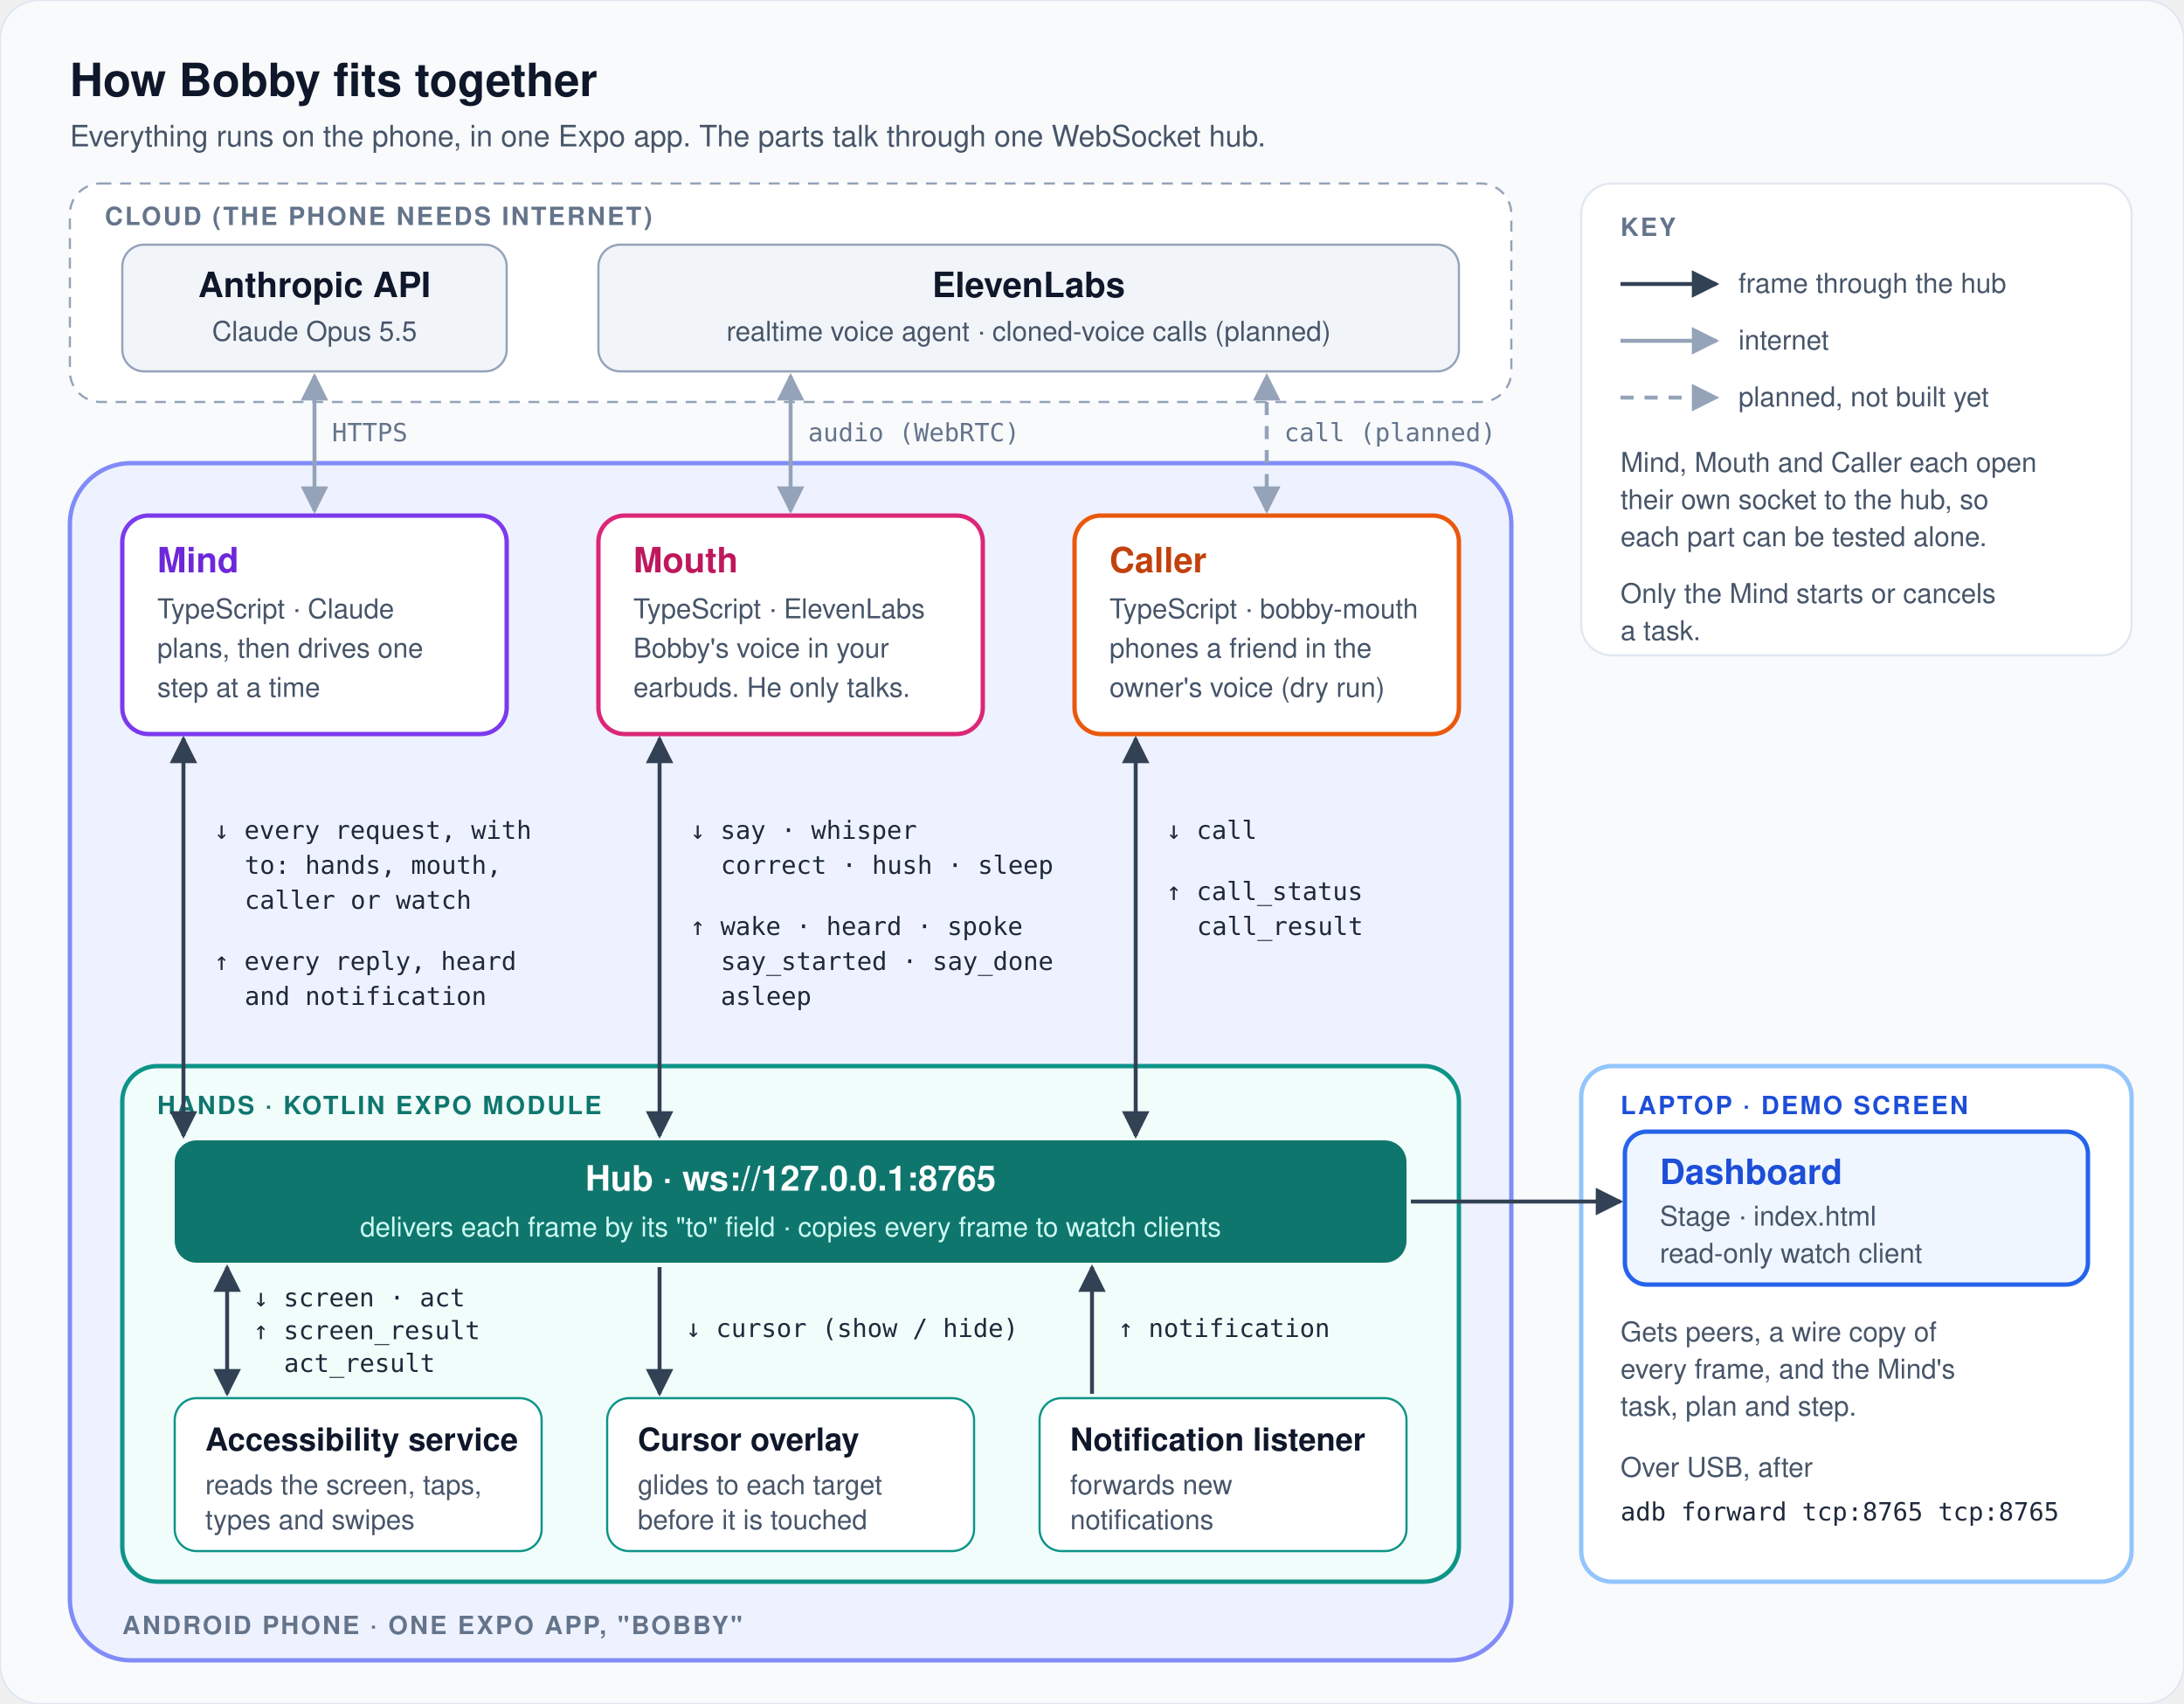
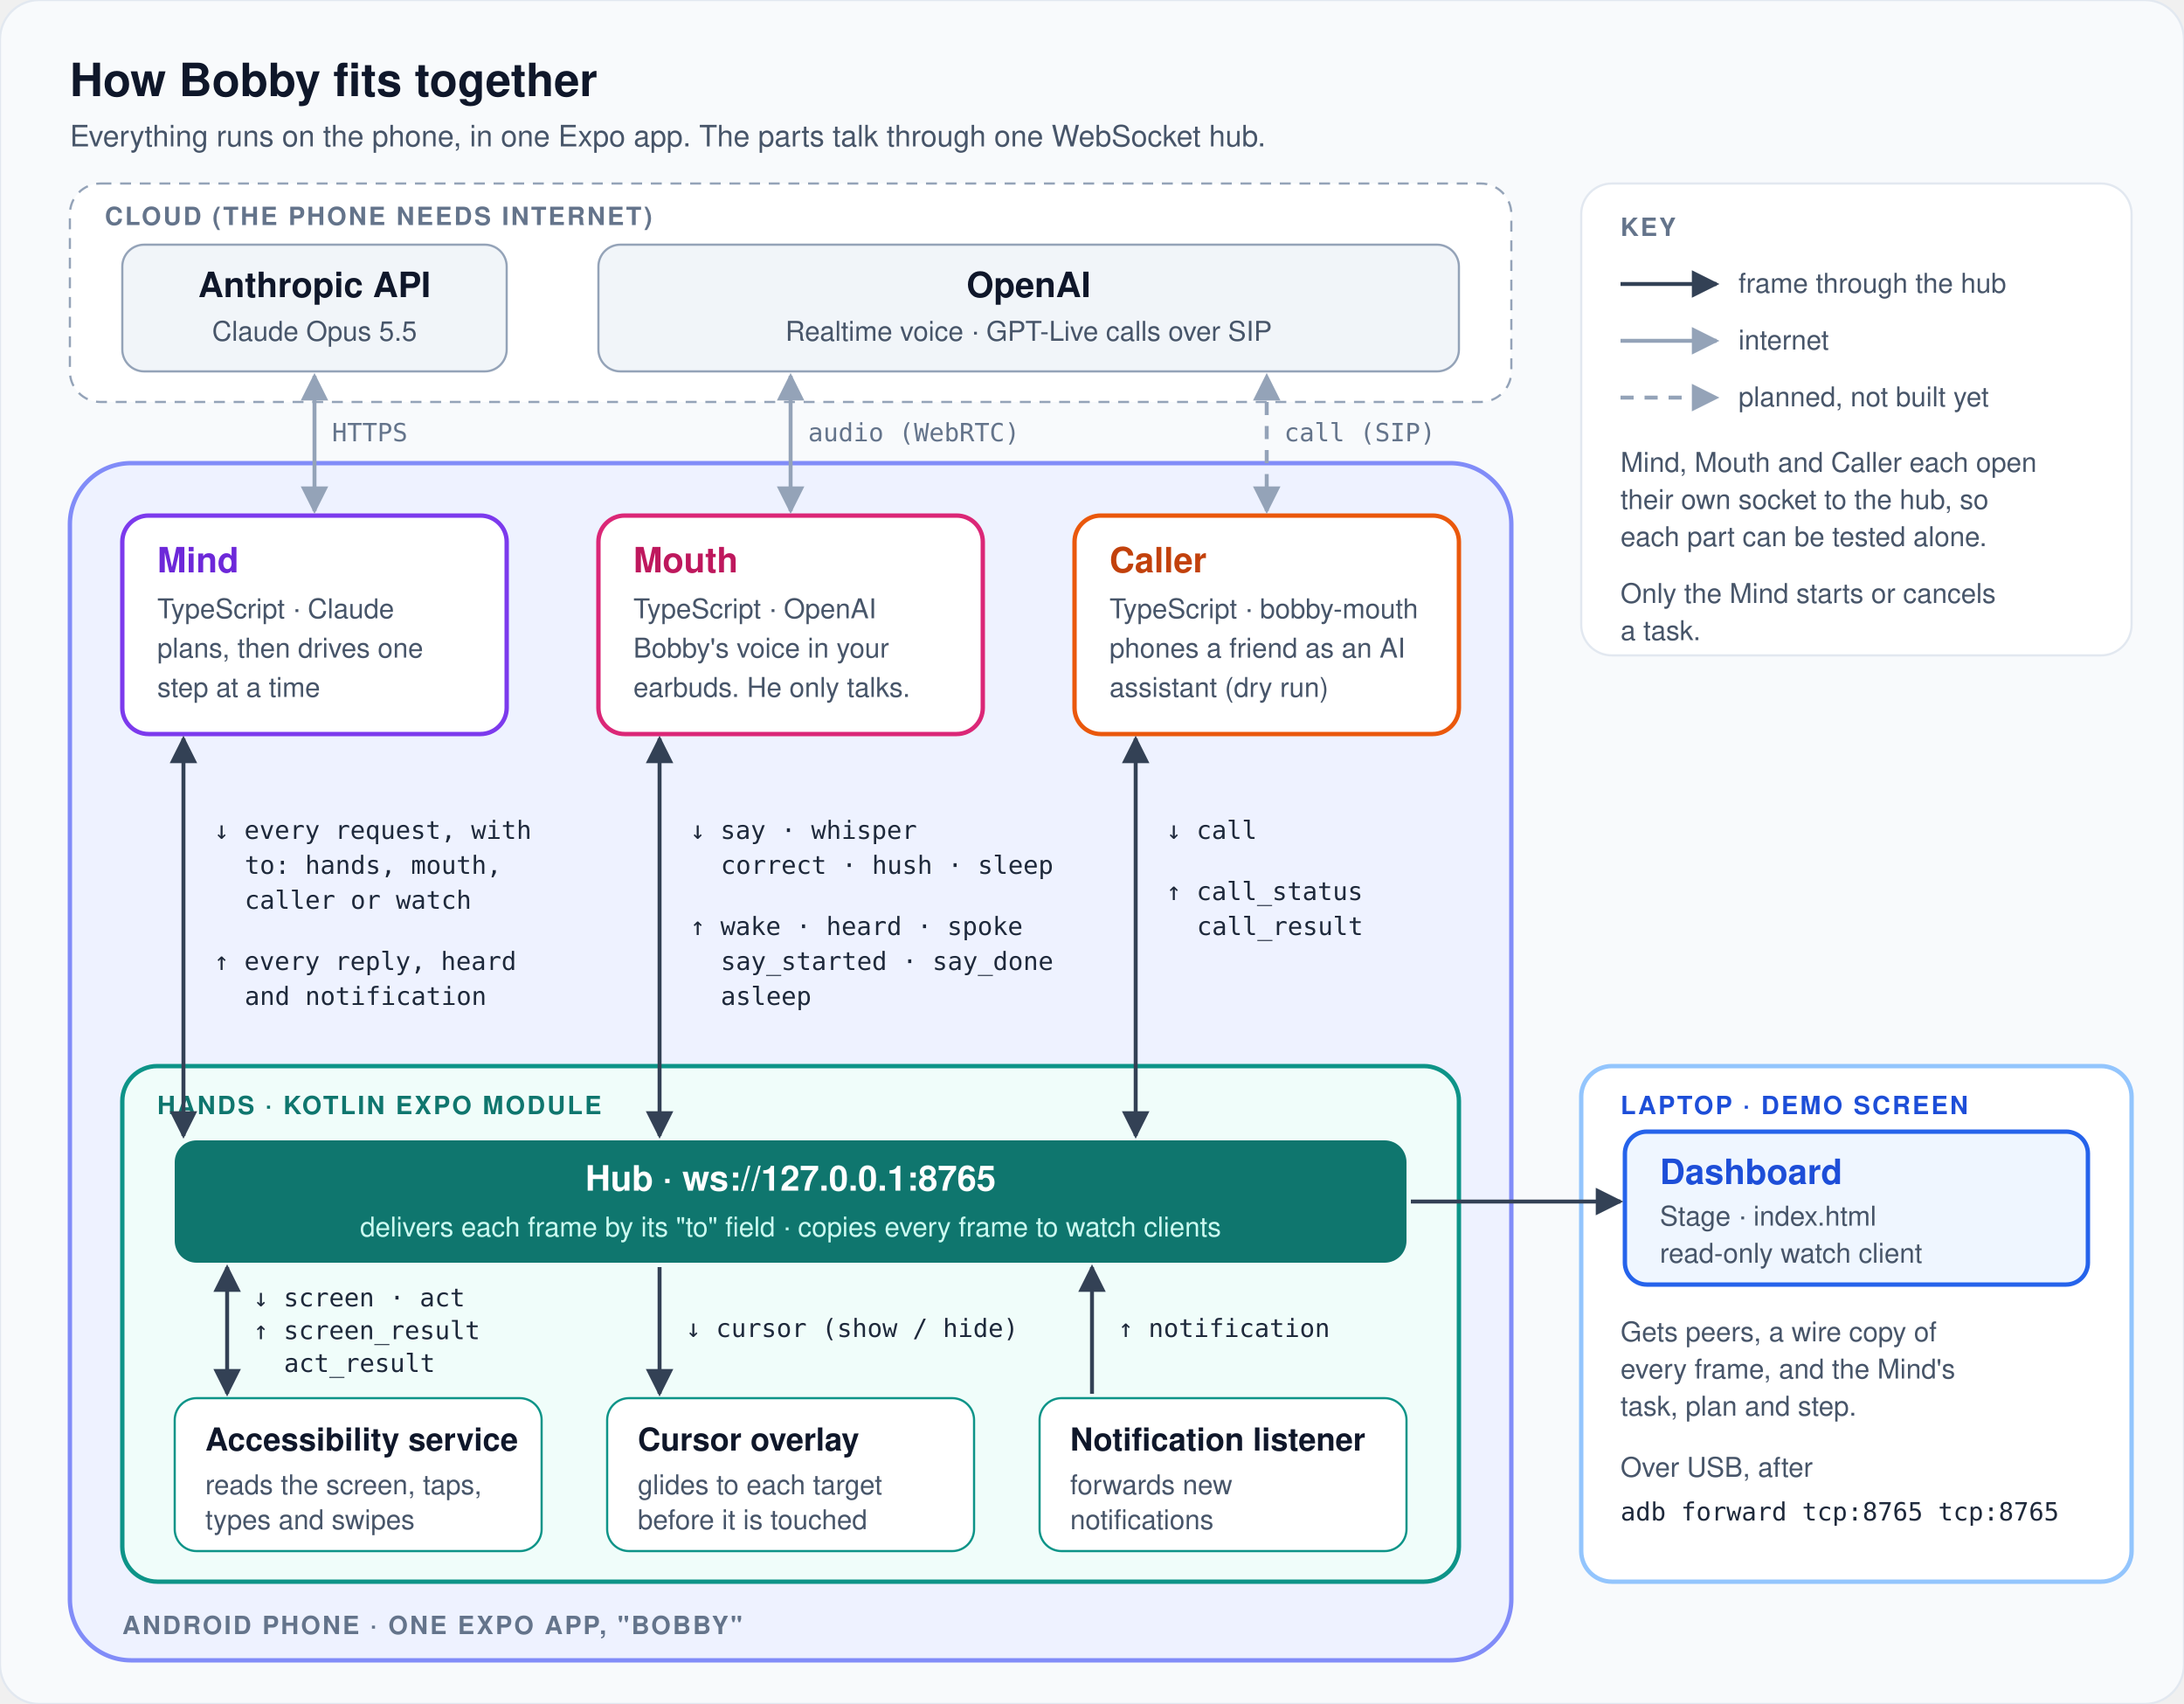
<svg xmlns="http://www.w3.org/2000/svg" width="1000" height="780" viewBox="0 0 1000 780" role="img" aria-labelledby="t d">
  <defs>
    <marker id="ah" viewBox="0 0 10 10" refX="9" refY="5" markerWidth="7" markerHeight="7" orient="auto-start-reverse">
      <path d="M0,0 L10,5 L0,10 z" fill="#334155" />
    </marker>
    <marker id="ahg" viewBox="0 0 10 10" refX="9" refY="5" markerWidth="7" markerHeight="7" orient="auto-start-reverse">
      <path d="M0,0 L10,5 L0,10 z" fill="#94a3b8" />
    </marker>
    <style>
      text { font-family: system-ui, -apple-system, "Segoe UI", Helvetica, Arial, sans-serif; fill: #0f172a; }
      .h1 { font-size: 21px; font-weight: 700; }
      .sub { font-size: 13.5px; fill: #475569; }
      .cap { font-size: 11.5px; font-weight: 700; letter-spacing: 0.08em; fill: #64748b; }
      .name { font-size: 16px; font-weight: 700; }
      .small { font-size: 12.5px; fill: #475569; }
      .msg { font-family: ui-monospace, SFMono-Regular, Menlo, Consolas, monospace; font-size: 11.5px; fill: #1e293b; }
      .msgg { font-family: ui-monospace, SFMono-Regular, Menlo, Consolas, monospace; font-size: 11.5px; fill: #64748b; }
      .flow { stroke: #334155; stroke-width: 1.8; fill: none; }
      .net { stroke: #94a3b8; stroke-width: 1.8; fill: none; }
      .plan { stroke-dasharray: 6 5; }
    </style>
  </defs>
  <rect x="0" y="0" width="1000" height="780" rx="18" fill="#f8fafc" stroke="#e2e8f0" />
  <text x="32" y="44" class="h1">How Bobby fits together</text>
  <text x="32" y="67" class="sub">Everything runs on the phone, in one Expo app. The parts talk through one WebSocket hub.</text>
  <rect x="32" y="84" width="660" height="100" rx="14" fill="#ffffff" stroke="#94a3b8" stroke-dasharray="5 4" />
  <text x="48" y="103" class="cap">CLOUD (THE PHONE NEEDS INTERNET)</text>
  <rect x="56" y="112" width="176" height="58" rx="10" fill="#f1f5f9" stroke="#94a3b8" />
  <text x="144" y="136" class="name" text-anchor="middle">Anthropic API</text>
  <text x="144" y="156" class="small" text-anchor="middle">Claude Opus 5.5</text>
  <rect x="274" y="112" width="394" height="58" rx="10" fill="#f1f5f9" stroke="#94a3b8" />
-   <text x="471" y="136" class="name" text-anchor="middle">ElevenLabs</text>
-   <text x="471" y="156" class="small" text-anchor="middle">realtime voice agent · cloned-voice calls (planned)</text>
+   <text x="471" y="136" class="name" text-anchor="middle">OpenAI</text>
+   <text x="471" y="156" class="small" text-anchor="middle">Realtime voice · GPT-Live calls over SIP</text>
  <rect x="32" y="212" width="660" height="548" rx="28" fill="#eef2ff" stroke="#818cf8" stroke-width="2" />
  <text x="56" y="748" class="cap">ANDROID PHONE · ONE EXPO APP, "BOBBY"</text>
  <rect x="56" y="236" width="176" height="100" rx="12" fill="#ffffff" stroke="#7c3aed" stroke-width="2" />
  <text x="72" y="262" class="name" fill="#6d28d9" style="fill:#6d28d9">Mind</text>
  <text x="72" y="283" class="small">TypeScript · Claude</text>
  <text x="72" y="301" class="small">plans, then drives one</text>
  <text x="72" y="319" class="small">step at a time</text>
  <rect x="274" y="236" width="176" height="100" rx="12" fill="#ffffff" stroke="#db2777" stroke-width="2" />
  <text x="290" y="262" class="name" style="fill:#be185d">Mouth</text>
-   <text x="290" y="283" class="small">TypeScript · ElevenLabs</text>
+   <text x="290" y="283" class="small">TypeScript · OpenAI</text>
  <text x="290" y="301" class="small">Bobby's voice in your</text>
  <text x="290" y="319" class="small">earbuds. He only talks.</text>
  <rect x="492" y="236" width="176" height="100" rx="12" fill="#ffffff" stroke="#ea580c" stroke-width="2" />
  <text x="508" y="262" class="name" style="fill:#c2410c">Caller</text>
  <text x="508" y="283" class="small">TypeScript · bobby-mouth</text>
-   <text x="508" y="301" class="small">phones a friend in the</text>
-   <text x="508" y="319" class="small">owner's voice (dry run)</text>
+   <text x="508" y="301" class="small">phones a friend as an AI</text>
+   <text x="508" y="319" class="small">assistant (dry run)</text>
  <line x1="144" y1="234" x2="144" y2="172" class="net" marker-end="url(#ahg)" marker-start="url(#ahg)" />
  <text x="152" y="202" class="msgg">HTTPS</text>
  <line x1="362" y1="234" x2="362" y2="172" class="net" marker-end="url(#ahg)" marker-start="url(#ahg)" />
  <text x="370" y="202" class="msgg">audio (WebRTC)</text>
  <line x1="580" y1="234" x2="580" y2="172" class="net plan" marker-end="url(#ahg)" marker-start="url(#ahg)" />
-   <text x="588" y="202" class="msgg">call (planned)</text>
+   <text x="588" y="202" class="msgg">call (SIP)</text>
  <rect x="56" y="488" width="612" height="236" rx="16" fill="#f0fdfa" stroke="#0d9488" stroke-width="2" />
  <text x="72" y="510" class="cap" style="fill:#0f766e">HANDS · KOTLIN EXPO MODULE</text>
  <rect x="80" y="522" width="564" height="56" rx="10" fill="#0f766e" />
  <text x="362" y="545" class="name" text-anchor="middle" style="fill:#ffffff">Hub · ws://127.0.0.1:8765</text>
  <text x="362" y="566" class="small" text-anchor="middle" style="fill:#ccfbf1">delivers each frame by its "to" field · copies every frame to watch clients</text>
  <rect x="80" y="640" width="168" height="70" rx="10" fill="#ffffff" stroke="#0d9488" />
  <text x="94" y="664" class="name" style="font-size:14.5px">Accessibility service</text>
  <text x="94" y="684" class="small">reads the screen, taps,</text>
  <text x="94" y="700" class="small">types and swipes</text>
  <rect x="278" y="640" width="168" height="70" rx="10" fill="#ffffff" stroke="#0d9488" />
  <text x="292" y="664" class="name" style="font-size:14.5px">Cursor overlay</text>
  <text x="292" y="684" class="small">glides to each target</text>
  <text x="292" y="700" class="small">before it is touched</text>
  <rect x="476" y="640" width="168" height="70" rx="10" fill="#ffffff" stroke="#0d9488" />
  <text x="490" y="664" class="name" style="font-size:14.5px">Notification listener</text>
  <text x="490" y="684" class="small">forwards new</text>
  <text x="490" y="700" class="small">notifications</text>
  <line x1="84" y1="338" x2="84" y2="520" class="flow" marker-start="url(#ah)" marker-end="url(#ah)" />
  <text x="98" y="384" class="msg">↓ every request, with</text>
  <text x="112" y="400" class="msg">to: hands, mouth,</text>
  <text x="112" y="416" class="msg">caller or watch</text>
  <text x="98" y="444" class="msg">↑ every reply, heard</text>
  <text x="112" y="460" class="msg">and notification</text>
  <line x1="302" y1="338" x2="302" y2="520" class="flow" marker-start="url(#ah)" marker-end="url(#ah)" />
  <text x="316" y="384" class="msg">↓ say · whisper</text>
  <text x="330" y="400" class="msg">correct · hush · sleep</text>
  <text x="316" y="428" class="msg">↑ wake · heard · spoke</text>
  <text x="330" y="444" class="msg">say_started · say_done</text>
  <text x="330" y="460" class="msg">asleep</text>
  <line x1="520" y1="338" x2="520" y2="520" class="flow" marker-start="url(#ah)" marker-end="url(#ah)" />
  <text x="534" y="384" class="msg">↓ call</text>
  <text x="534" y="412" class="msg">↑ call_status</text>
  <text x="548" y="428" class="msg">call_result</text>
  <line x1="104" y1="580" x2="104" y2="638" class="flow" marker-start="url(#ah)" marker-end="url(#ah)" />
  <text x="116" y="598" class="msg">↓ screen · act</text>
  <text x="116" y="613" class="msg">↑ screen_result</text>
  <text x="130" y="628" class="msg">act_result</text>
  <line x1="302" y1="580" x2="302" y2="638" class="flow" marker-end="url(#ah)" />
  <text x="314" y="612" class="msg">↓ cursor (show / hide)</text>
  <line x1="500" y1="580" x2="500" y2="638" class="flow" marker-start="url(#ah)" />
  <text x="512" y="612" class="msg">↑ notification</text>
  <rect x="724" y="84" width="252" height="216" rx="14" fill="#ffffff" stroke="#e2e8f0" />
  <text x="742" y="108" class="cap">KEY</text>
  <line x1="742" y1="130" x2="786" y2="130" class="flow" marker-end="url(#ah)" />
  <text x="796" y="134" class="small">frame through the hub</text>
  <line x1="742" y1="156" x2="786" y2="156" class="net" marker-end="url(#ahg)" />
  <text x="796" y="160" class="small">internet</text>
  <line x1="742" y1="182" x2="786" y2="182" class="net plan" marker-end="url(#ahg)" />
  <text x="796" y="186" class="small">planned, not built yet</text>
  <text x="742" y="216" class="small">Mind, Mouth and Caller each open</text>
  <text x="742" y="233" class="small">their own socket to the hub, so</text>
  <text x="742" y="250" class="small">each part can be tested alone.</text>
  <text x="742" y="276" class="small">Only the Mind starts or cancels</text>
  <text x="742" y="293" class="small">a task.</text>
  <rect x="724" y="488" width="252" height="236" rx="14" fill="#ffffff" stroke="#93c5fd" stroke-width="2" />
  <text x="742" y="510" class="cap" style="fill:#1d4ed8">LAPTOP · DEMO SCREEN</text>
  <rect x="744" y="518" width="212" height="70" rx="10" fill="#eff6ff" stroke="#2563eb" stroke-width="2" />
  <text x="760" y="542" class="name" style="fill:#1d4ed8">Dashboard</text>
  <text x="760" y="561" class="small">Stage · index.html</text>
  <text x="760" y="578" class="small">read-only watch client</text>
  <line x1="646" y1="550" x2="742" y2="550" class="flow" marker-end="url(#ah)" />
  <text x="742" y="614" class="small">Gets peers, a wire copy of</text>
  <text x="742" y="631" class="small">every frame, and the Mind's</text>
  <text x="742" y="648" class="small">task, plan and step.</text>
  <text x="742" y="676" class="small">Over USB, after</text>
  <text x="742" y="696" class="msg">adb forward tcp:8765 tcp:8765</text>
</svg>
